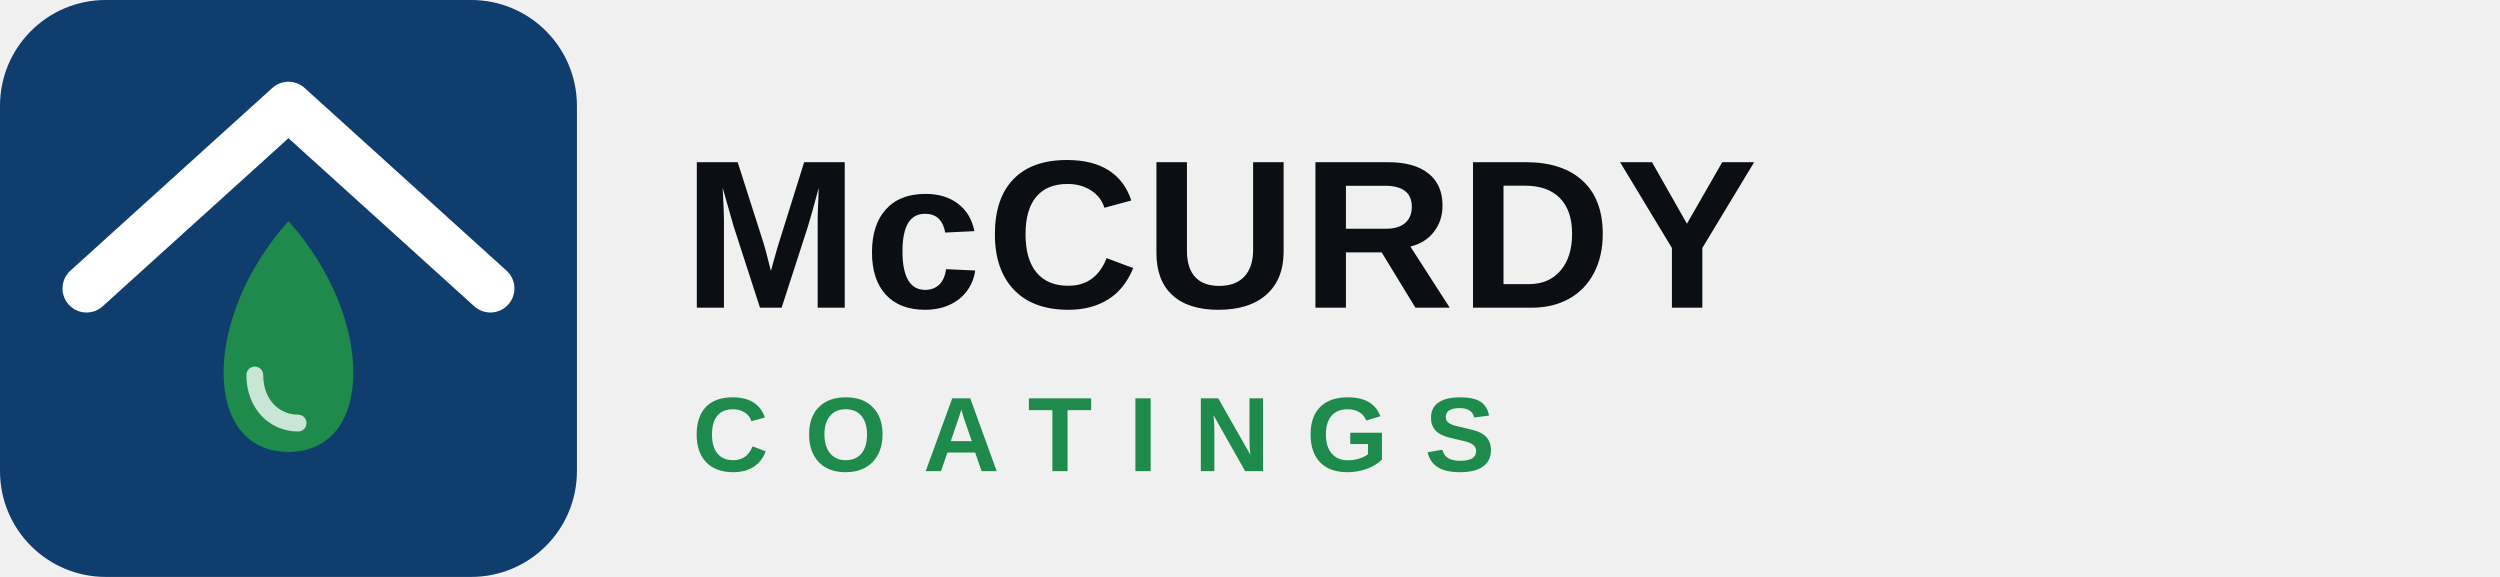
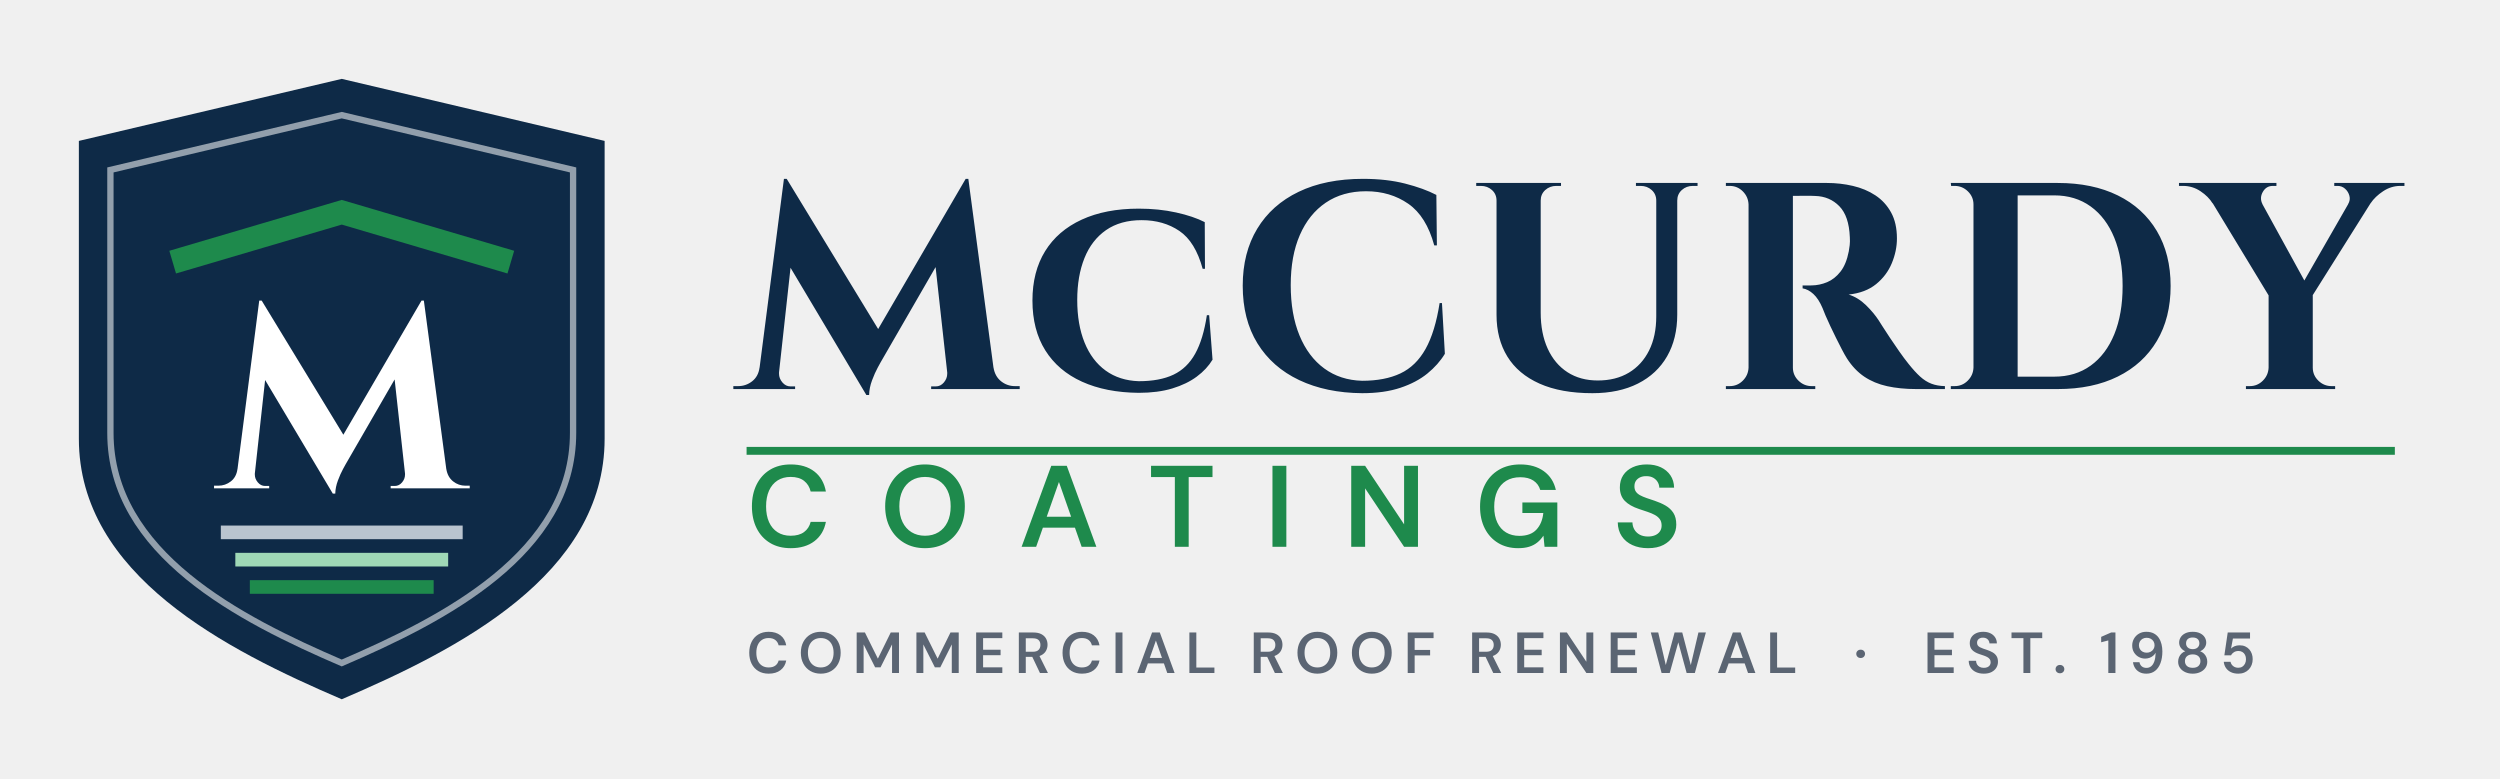
- <svg xmlns="http://www.w3.org/2000/svg" viewBox="0 0 520 120" role="img" aria-label="McCurdy Coatings">
-   <rect width="120" height="120" rx="22" fill="#0F3D6E" />
-   <path d="M18 60 L60 22 L102 60" fill="none" stroke="#FFFFFF" stroke-width="10" stroke-linecap="round" stroke-linejoin="round" />
-   <path d="M60 46 C78 66 78 94 60 94 C42 94 42 66 60 46 Z" fill="#1E8A4C" />
-   <path d="M53 78 C53 84 57 88 62 88" fill="none" stroke="#E8F5EE" stroke-width="3.5" stroke-linecap="round" opacity=".85" />
-   <text x="142" y="64" font-family="Archivo, 'Arial Black', Arial, sans-serif" font-size="44" font-weight="800" fill="#0B0F14" letter-spacing="1">McCURDY</text>
-   <text x="144" y="98" font-family="Archivo, 'Arial Black', Arial, sans-serif" font-size="22" font-weight="600" fill="#1E8A4C" letter-spacing="7.5">COATINGS</text>
+ <svg xmlns="http://www.w3.org/2000/svg" viewBox="0 0 951 296" width="951" height="296" role="img" aria-label="McCurdy Coatings">
+   <g transform="translate(30,30)">
+     <path d="M0,23.6 L100.0,0 L200,23.6 L200,136.88 C200,188.8 144.0,217.12 100.0,236.0 C56,217.12 0,188.8 0,136.88 Z" fill="#0E2A47" />
+     <path d="M12.0,34.64 L100.0,13.8 L188.0,34.64 L188.0,134.672 C188.0,180.52 138.72,205.528 100.0,222.2 C61.28,205.528 12.0,180.52 12.0,134.672 Z" fill="none" stroke="#FFFFFF" stroke-opacity="0.55" stroke-width="2.40" />
+     <path d="M40.0,68.44 L100.0,50.74 L160.0,68.44" fill="none" stroke="#1E8A4C" stroke-width="9.00" stroke-linecap="square" stroke-linejoin="miter" />
+     <path d="M130.336 84.36 131.136 95.249 101.421 146.717Q101.421 146.717 100.459 148.478Q99.496 150.239 98.545 152.771Q97.593 155.303 97.536 157.767H96.596L92.647 149.039ZM62.522 148.46V155.76H51.422V154.76Q51.522 154.76 52.272 154.76Q53.022 154.76 53.022 154.76Q55.722 154.76 57.822 153.11Q59.922 151.46 60.322 148.46ZM66.939 150.06Q66.939 150.16 66.939 150.26Q66.939 150.36 66.939 150.56Q66.939 152.16 68.089 153.51Q69.239 154.86 70.839 154.86H72.4V155.76H66.239V150.06ZM68.611 84.36H69.55L73.068 94.388L66.318 155.76H59.4ZM69.55 84.36 102.236 138.039 96.596 157.767 66.982 108.067ZM131.236 84.36 140.746 155.76H124.689L119.614 109.792L130.336 84.36ZM137.625 148.46H139.786Q140.286 151.46 142.355 153.11Q144.425 154.76 147.086 154.76Q147.086 154.76 147.855 154.76Q148.625 154.76 148.686 154.76V155.76H137.625ZM124.068 150.06H124.768V155.76H118.607V154.86H120.168Q121.807 154.86 122.938 153.51Q124.068 152.16 124.068 150.56Q124.068 150.36 124.068 150.26Q124.068 150.16 124.068 150.06Z" fill="#FFFFFF" />
+     <rect x="54.00" y="169.92" width="92.00" height="5.19" fill="#B9C4CF" />
+     <rect x="59.52" y="180.30" width="80.96" height="5.19" fill="#9FD8B6" />
+     <rect x="65.04" y="190.69" width="69.92" height="5.19" fill="#1E8A4C" />
+     <path d="M337.344 38.032 338.24 50.228 304.96 107.872Q304.96 107.872 303.882 109.844Q302.804 111.816 301.738 114.652Q300.672 117.488 300.608 120.248H299.556L295.132 110.472ZM261.392 109.824V118.0H248.96V116.88Q249.072 116.88 249.912 116.88Q250.752 116.88 250.752 116.88Q253.776 116.88 256.128 115.032Q258.48 113.184 258.928 109.824ZM266.34 111.616Q266.34 111.728 266.34 111.84Q266.34 111.952 266.34 112.176Q266.34 113.968 267.628 115.48Q268.916 116.992 270.708 116.992H272.456V118.0H265.556V111.616ZM268.212 38.032H269.264L273.204 49.264L265.644 118.0H257.896ZM269.264 38.032 305.872 98.152 299.556 120.248 266.388 64.583ZM338.352 38.032 349.004 118.0H331.02L325.336 66.515L337.344 38.032ZM345.508 109.824H347.928Q348.488 113.184 350.806 115.032Q353.124 116.88 356.104 116.88Q356.104 116.88 356.966 116.88Q357.828 116.88 357.896 116.88V118.0H345.508ZM330.324 111.616H331.108V118.0H324.208V116.992H325.956Q327.792 116.992 329.058 115.48Q330.324 113.968 330.324 112.176Q330.324 111.952 330.324 111.84Q330.324 111.728 330.324 111.616Z M429.964 89.912 431.248 106.82Q429.084 110.416 425.264 113.256Q421.444 116.096 415.95 117.764Q410.456 119.432 403.168 119.432Q390.7 119.32 381.608 115.2Q372.516 111.08 367.628 103.274Q362.74 95.468 362.74 84.332Q362.74 73.356 367.56 65.55Q372.38 57.744 381.472 53.556Q390.564 49.368 403.168 49.368Q410.792 49.368 417.372 50.82Q423.952 52.272 428.288 54.5L428.372 72.264H427.5Q424.696 61.96 418.642 57.854Q412.588 53.748 404.28 53.748Q396.18 53.748 390.726 57.544Q385.272 61.34 382.526 68.18Q379.78 75.02 379.78 84.128Q379.78 93.42 382.56 100.294Q385.34 107.168 390.578 110.964Q395.816 114.76 403.168 115.008Q411.16 115.008 416.372 112.536Q421.584 110.064 424.65 104.546Q427.716 99.028 429.092 89.912Z M518.524 85.296 519.628 104.58Q517.124 108.716 512.972 112.094Q508.82 115.472 502.692 117.52Q496.564 119.568 488.156 119.568Q474.468 119.456 464.206 114.586Q453.944 109.716 448.338 100.622Q442.732 91.528 442.732 78.688Q442.732 66.14 448.248 57.012Q453.764 47.884 464.014 42.958Q474.264 38.032 488.488 38.032Q497.456 38.032 504.528 39.842Q511.6 41.652 516.392 44.152L516.592 63.344H515.584Q512.576 52.264 505.708 47.508Q498.84 42.752 489.644 42.752Q480.74 42.752 474.332 47.094Q467.924 51.436 464.458 59.406Q460.992 67.376 460.992 78.44Q460.992 89.504 464.322 97.598Q467.652 105.692 473.744 110.158Q479.836 114.624 488.156 114.848Q496.788 114.848 502.714 112.05Q508.64 109.252 512.28 102.748Q515.92 96.244 517.628 85.296Z M556.08 39.6V88.88Q556.08 96.808 558.742 102.628Q561.404 108.448 566.27 111.592Q571.136 114.736 577.784 114.736Q584.676 114.736 589.63 111.76Q594.584 108.784 597.312 103.322Q600.04 97.86 600.04 90.336V39.6H608.024V89.656Q608.024 98.8 604.17 105.522Q600.316 112.244 593.076 115.906Q585.836 119.568 575.744 119.568Q563.796 119.568 555.64 115.928Q547.484 112.288 543.382 105.6Q539.28 98.912 539.28 89.768V39.6ZM539.616 39.6V46.32H539.28Q539.28 43.856 537.544 42.288Q535.808 40.72 533.344 40.72Q533.344 40.72 532.448 40.72Q531.552 40.72 531.552 40.72V39.6ZM563.808 39.6V40.72Q563.808 40.72 562.912 40.72Q562.016 40.72 562.016 40.72Q559.552 40.72 557.816 42.288Q556.08 43.856 556.08 46.32H555.856V39.6ZM600.376 39.6V46.32H600.04Q600.04 43.856 598.304 42.288Q596.568 40.72 594.104 40.72Q594.104 40.72 593.208 40.72Q592.312 40.72 592.312 40.72V39.6ZM615.752 39.6V40.72Q615.752 40.72 614.856 40.72Q613.96 40.72 613.96 40.72Q611.496 40.72 609.76 42.288Q608.024 43.856 608.024 46.32H607.8V39.6Z M650.56 39.6H664.992Q670.032 39.6 674.834 40.716Q679.636 41.832 683.388 44.304Q687.14 46.776 689.366 50.81Q691.592 54.844 691.592 60.724Q691.592 65.42 689.649 70.11Q687.707 74.8 683.667 78.084Q679.627 81.368 673.231 82.048Q676.835 83.172 679.823 86.09Q682.811 89.008 684.695 91.928Q684.831 92.132 685.969 93.942Q687.107 95.752 688.859 98.378Q690.611 101.004 692.487 103.688Q694.363 106.372 695.975 108.368Q698.419 111.444 700.455 113.28Q702.491 115.116 704.715 115.964Q706.939 116.812 709.848 116.88V118.0H698.928Q692.824 118.0 687.882 116.908Q682.94 115.816 679.174 113.282Q675.408 110.748 672.596 106.376Q671.716 104.976 670.646 102.916Q669.576 100.856 668.422 98.534Q667.268 96.212 666.238 94.014Q665.208 91.816 664.432 90.016Q663.656 88.216 663.296 87.2Q661.78 83.652 659.816 81.844Q657.852 80.036 655.712 79.696V78.576Q655.984 78.576 657.006 78.598Q658.028 78.62 659.132 78.576Q662.18 78.532 665.04 77.34Q667.9 76.148 670.108 73.344Q672.316 70.54 673.272 65.636Q673.472 64.608 673.628 63.236Q673.784 61.864 673.672 60.208Q673.356 52.184 669.672 48.43Q665.988 44.676 660.464 44.544Q658.892 44.456 657.05 44.478Q655.208 44.5 653.716 44.5Q652.224 44.5 651.68 44.5Q651.68 44.456 651.4 43.242Q651.12 42.028 650.84 40.814Q650.56 39.6 650.56 39.6ZM652.016 39.6V118.0H635.148V39.6ZM635.484 109.824V118.0H626.524V116.88Q626.66 116.88 627.286 116.88Q627.912 116.88 627.98 116.88Q630.892 116.88 632.964 114.808Q635.036 112.736 635.148 109.824ZM635.484 47.776H635.148Q635.036 44.864 632.964 42.792Q630.892 40.72 627.98 40.72Q627.912 40.72 627.286 40.72Q626.66 40.72 626.524 40.72V39.6H635.484ZM651.68 109.824H652.016Q652.016 112.736 654.144 114.808Q656.272 116.88 659.184 116.88Q659.32 116.88 659.89 116.88Q660.46 116.88 660.528 116.88V118.0H651.68Z M752.776 39.6Q765.984 39.6 775.612 44.336Q785.24 49.072 790.472 57.886Q795.704 66.7 795.704 78.8Q795.704 90.9 790.472 99.692Q785.24 108.484 775.612 113.242Q765.984 118.0 752.776 118.0H726.088L725.976 113.28Q729.24 113.28 732.77 113.28Q736.3 113.28 739.634 113.28Q742.968 113.28 745.634 113.28Q748.3 113.28 749.858 113.28Q751.416 113.28 751.416 113.28Q759.484 113.28 765.304 109.072Q771.124 104.864 774.284 97.14Q777.444 89.416 777.444 78.8Q777.444 68.184 774.284 60.46Q771.124 52.736 765.282 48.528Q759.44 44.32 751.416 44.32Q751.416 44.32 749.78 44.32Q748.144 44.32 745.344 44.32Q742.544 44.32 739.098 44.32Q735.652 44.32 731.954 44.32Q728.256 44.32 724.856 44.32V39.6ZM737.512 39.6V118.0H720.712V39.6ZM721.048 109.824V118.0H712.088V116.88Q712.088 116.88 712.816 116.88Q713.544 116.88 713.544 116.88Q716.456 116.88 718.528 114.808Q720.6 112.736 720.712 109.824ZM721.048 47.776H720.712Q720.712 44.864 718.584 42.792Q716.456 40.72 713.544 40.72Q713.544 40.72 712.872 40.72Q712.2 40.72 712.2 40.72L712.088 39.6H721.048Z M826.256 39.712 849.16 81.408 833.328 82.948 807.104 39.712ZM849.776 81.936V118.0H832.976V81.936ZM867.808 39.712H876.544L848.584 84.152L842.92 83.056ZM863.216 47.664Q864.156 46.096 863.713 44.472Q863.269 42.848 862.051 41.784Q860.832 40.72 859.281 40.72Q859.281 40.72 858.616 40.72Q857.952 40.72 857.952 40.72V39.6H884.652V40.72H883.084Q879.612 40.72 876.554 42.736Q873.496 44.752 871.772 47.328ZM830.648 47.664 811.652 47.328Q810.084 44.752 807.06 42.736Q804.036 40.72 800.452 40.72H798.884V39.6H835.956V40.72Q835.956 40.72 835.262 40.72Q834.568 40.72 834.568 40.72Q832.07 40.72 830.765 43.016Q829.46 45.312 830.648 47.664ZM833.268 109.824V118.0H824.352V116.88Q824.352 116.88 825.024 116.88Q825.696 116.88 825.808 116.88Q828.72 116.88 830.792 114.808Q832.864 112.736 832.976 109.824ZM849.44 109.824H849.776Q849.776 112.736 851.904 114.808Q854.032 116.88 856.944 116.88Q856.944 116.88 857.616 116.88Q858.288 116.88 858.288 116.88V118.0H849.44Z" fill="#0E2A47" />
+     <rect x="254" y="140" width="627.0" height="3" fill="#1E8A4C" />
+     <path d="M270.801 178.528Q266.23 178.528 262.917 176.526Q259.605 174.524 257.818 170.938Q256.031 167.352 256.031 162.636Q256.031 157.903 257.818 154.308Q259.605 150.712 262.917 148.692Q266.23 146.672 270.801 146.672Q276.313 146.672 279.796 149.371Q283.279 152.07 284.17 156.992H278.384Q277.774 154.405 275.864 152.913Q273.955 151.421 270.769 151.421Q267.871 151.421 265.769 152.775Q263.668 154.129 262.542 156.64Q261.417 159.15 261.417 162.636Q261.417 166.105 262.542 168.606Q263.668 171.107 265.769 172.452Q267.871 173.797 270.769 173.797Q273.955 173.797 275.857 172.394Q277.759 170.992 278.379 168.522H284.17Q283.282 173.202 279.798 175.865Q276.313 178.528 270.801 178.528Z M321.861 178.528Q317.386 178.528 313.978 176.517Q310.571 174.506 308.645 170.92Q306.719 167.334 306.719 162.6Q306.719 157.892 308.645 154.306Q310.571 150.72 313.978 148.696Q317.386 146.672 321.861 146.672Q326.392 146.672 329.809 148.696Q333.226 150.72 335.124 154.306Q337.022 157.892 337.022 162.6Q337.022 167.334 335.124 170.92Q333.226 174.506 329.809 176.517Q326.392 178.528 321.861 178.528ZM321.873 173.797Q324.832 173.797 327.029 172.443Q329.226 171.089 330.431 168.579Q331.635 166.068 331.635 162.6Q331.635 159.113 330.431 156.612Q329.226 154.111 327.029 152.77Q324.832 151.429 321.873 151.429Q318.93 151.429 316.734 152.77Q314.537 154.111 313.321 156.612Q312.105 159.113 312.105 162.6Q312.105 166.068 313.321 168.579Q314.537 171.089 316.734 172.443Q318.93 173.797 321.873 173.797Z M358.622 178.0 369.901 147.2H375.802L387.055 178.0H381.457L372.82 153.349L364.151 178.0ZM363.65 170.735 365.07 166.578H380.238L381.64 170.735Z M416.913 178.0V151.474H407.857V147.2H431.233V151.474H422.177V178.0Z M454.046 178.0V147.2H459.326V178.0Z M484.01 178.0V147.2H489.29L504.118 169.46V147.2H509.398V178.0H504.118L489.29 155.777V178.0Z M547.502 178.528Q543.154 178.528 539.888 176.553Q536.623 174.579 534.817 171.033Q533.011 167.487 533.011 162.753Q533.011 158.027 534.863 154.401Q536.715 150.775 540.161 148.723Q543.606 146.672 548.343 146.672Q553.714 146.672 557.268 149.24Q560.823 151.808 561.848 156.379H555.911Q555.257 154.117 553.324 152.826Q551.391 151.535 548.321 151.535Q545.206 151.535 542.972 152.898Q540.738 154.261 539.568 156.777Q538.397 159.292 538.397 162.771Q538.397 166.269 539.572 168.761Q540.747 171.253 542.907 172.548Q545.067 173.844 547.962 173.844Q552.271 173.844 554.478 171.441Q556.686 169.038 557.074 165.14H549.115V161.143H562.406V178.0H557.543L557.126 173.759Q556.117 175.29 554.787 176.362Q553.457 177.434 551.676 177.981Q549.895 178.528 547.502 178.528Z M596.909 178.528Q593.557 178.528 590.967 177.351Q588.377 176.173 586.913 173.973Q585.449 171.773 585.394 168.724H590.978Q591.014 170.236 591.723 171.454Q592.431 172.671 593.737 173.382Q595.043 174.093 596.891 174.093Q598.485 174.093 599.65 173.575Q600.814 173.057 601.447 172.115Q602.081 171.172 602.081 169.913Q602.081 168.464 601.399 167.508Q600.717 166.552 599.532 165.904Q598.348 165.256 596.809 164.74Q595.27 164.224 593.557 163.652Q589.902 162.443 588.049 160.51Q586.195 158.578 586.195 155.393Q586.195 152.703 587.48 150.756Q588.764 148.81 591.079 147.741Q593.393 146.672 596.422 146.672Q599.497 146.672 601.803 147.763Q604.108 148.854 605.44 150.832Q606.772 152.809 606.827 155.499H601.189Q601.171 154.387 600.593 153.392Q600.014 152.397 598.936 151.765Q597.859 151.133 596.326 151.133Q595.018 151.089 593.975 151.546Q592.932 152.004 592.334 152.867Q591.735 153.73 591.735 155.005Q591.735 156.228 592.3 157.033Q592.865 157.839 593.911 158.404Q594.958 158.969 596.358 159.452Q597.758 159.934 599.429 160.485Q601.727 161.251 603.593 162.329Q605.458 163.407 606.558 165.116Q607.657 166.824 607.657 169.566Q607.657 171.93 606.427 173.969Q605.197 176.009 602.818 177.269Q600.439 178.528 596.909 178.528Z" fill="#1E8A4C" />
+     <path d="M262.401 226.264Q260.115 226.264 258.459 225.263Q256.802 224.262 255.909 222.469Q255.015 220.676 255.015 218.318Q255.015 215.951 255.909 214.154Q256.802 212.356 258.459 211.346Q260.115 210.336 262.401 210.336Q265.156 210.336 266.898 211.686Q268.639 213.035 269.085 215.496H266.192Q265.887 214.203 264.932 213.457Q263.978 212.711 262.384 212.711Q260.936 212.711 259.885 213.388Q258.834 214.065 258.271 215.32Q257.709 216.575 257.709 218.318Q257.709 220.052 258.271 221.303Q258.834 222.554 259.885 223.226Q260.936 223.899 262.384 223.899Q263.978 223.899 264.929 223.197Q265.88 222.496 266.19 221.261H269.085Q268.641 223.601 266.899 224.933Q265.156 226.264 262.401 226.264Z M282.211 226.264Q279.973 226.264 278.269 225.258Q276.566 224.253 275.602 222.46Q274.639 220.667 274.639 218.3Q274.639 215.946 275.602 214.153Q276.566 212.36 278.269 211.348Q279.973 210.336 282.211 210.336Q284.476 210.336 286.185 211.348Q287.893 212.36 288.842 214.153Q289.791 215.946 289.791 218.3Q289.791 220.667 288.842 222.46Q287.893 224.253 286.185 225.258Q284.476 226.264 282.211 226.264ZM282.216 223.899Q283.696 223.899 284.794 223.222Q285.893 222.544 286.495 221.289Q287.098 220.034 287.098 218.3Q287.098 216.557 286.495 215.306Q285.893 214.056 284.794 213.385Q283.696 212.714 282.216 212.714Q280.745 212.714 279.647 213.385Q278.549 214.056 277.941 215.306Q277.333 216.557 277.333 218.3Q277.333 220.034 277.941 221.289Q278.549 222.544 279.647 223.222Q280.745 223.899 282.216 223.899Z M295.877 226.0V210.6H299.016L303.946 220.546L308.834 210.6H311.975V226.0H309.335V215.137L304.965 223.844H302.896L298.517 215.153V226.0Z M318.603 226.0V210.6H321.742L326.672 220.546L331.56 210.6H334.701V226.0H332.061V215.137L327.691 223.844H325.622L321.243 215.153V226.0Z M341.329 226.0V210.6H351.283V212.737H343.969V217.158H350.623V219.237H343.969V223.863H351.283V226.0Z M357.565 226.0V210.6H363.093Q364.933 210.6 366.127 211.228Q367.321 211.856 367.903 212.904Q368.485 213.952 368.485 215.256Q368.485 216.488 367.91 217.544Q367.336 218.601 366.133 219.24Q364.931 219.879 363.041 219.879H360.205V226.0ZM365.596 226.0 362.363 219.196H365.241L368.63 226.0ZM360.205 217.926H362.924Q364.393 217.926 365.086 217.209Q365.779 216.492 365.779 215.332Q365.779 214.178 365.099 213.493Q364.419 212.808 362.911 212.808H360.205Z M381.575 226.264Q379.289 226.264 377.633 225.263Q375.976 224.262 375.083 222.469Q374.189 220.676 374.189 218.318Q374.189 215.951 375.083 214.154Q375.976 212.356 377.633 211.346Q379.289 210.336 381.575 210.336Q384.33 210.336 386.072 211.686Q387.813 213.035 388.259 215.496H385.366Q385.061 214.203 384.106 213.457Q383.152 212.711 381.558 212.711Q380.11 212.711 379.059 213.388Q378.008 214.065 377.445 215.32Q376.883 216.575 376.883 218.318Q376.883 220.052 377.445 221.303Q378.008 222.554 379.059 223.226Q380.11 223.899 381.558 223.899Q383.152 223.899 384.103 223.197Q385.054 222.496 385.364 221.261H388.259Q387.815 223.601 386.073 224.933Q384.33 226.264 381.575 226.264Z M394.349 226.0V210.6H396.989V226.0Z M402.605 226.0 408.244 210.6H411.195L416.821 226.0H414.023L409.704 213.675L405.369 226.0ZM405.119 222.368 405.829 220.289H413.413L414.114 222.368Z M422.443 226.0V210.6H425.083V223.934H431.964V226.0Z  M446.929 226.0V210.6H452.457Q454.297 210.6 455.491 211.228Q456.685 211.856 457.267 212.904Q457.849 213.952 457.849 215.256Q457.849 216.488 457.274 217.544Q456.7 218.601 455.497 219.24Q454.295 219.879 452.405 219.879H449.569V226.0ZM454.96 226.0 451.727 219.196H454.605L457.994 226.0ZM449.569 217.926H452.288Q453.757 217.926 454.45 217.209Q455.143 216.492 455.143 215.332Q455.143 214.178 454.463 213.493Q453.783 212.808 452.275 212.808H449.569Z M471.125 226.264Q468.887 226.264 467.183 225.258Q465.48 224.253 464.516 222.46Q463.553 220.667 463.553 218.3Q463.553 215.946 464.516 214.153Q465.48 212.36 467.183 211.348Q468.887 210.336 471.125 210.336Q473.39 210.336 475.099 211.348Q476.807 212.36 477.756 214.153Q478.705 215.946 478.705 218.3Q478.705 220.667 477.756 222.46Q476.807 224.253 475.099 225.258Q473.39 226.264 471.125 226.264ZM471.13 223.899Q472.61 223.899 473.708 223.222Q474.807 222.544 475.409 221.289Q476.012 220.034 476.012 218.3Q476.012 216.557 475.409 215.306Q474.807 214.056 473.708 213.385Q472.61 212.714 471.13 212.714Q469.659 212.714 468.561 213.385Q467.463 214.056 466.855 215.306Q466.247 216.557 466.247 218.3Q466.247 220.034 466.855 221.289Q467.463 222.544 468.561 223.222Q469.659 223.899 471.13 223.899Z M491.827 226.264Q489.589 226.264 487.885 225.258Q486.182 224.253 485.218 222.46Q484.255 220.667 484.255 218.3Q484.255 215.946 485.218 214.153Q486.182 212.36 487.885 211.348Q489.589 210.336 491.827 210.336Q494.092 210.336 495.801 211.348Q497.509 212.36 498.458 214.153Q499.407 215.946 499.407 218.3Q499.407 220.667 498.458 222.46Q497.509 224.253 495.801 225.258Q494.092 226.264 491.827 226.264ZM491.832 223.899Q493.312 223.899 494.41 223.222Q495.509 222.544 496.111 221.289Q496.714 220.034 496.714 218.3Q496.714 216.557 496.111 215.306Q495.509 214.056 494.41 213.385Q493.312 212.714 491.832 212.714Q490.361 212.714 489.263 213.385Q488.165 214.056 487.557 215.306Q486.949 216.557 486.949 218.3Q486.949 220.034 487.557 221.289Q488.165 222.544 489.263 223.222Q490.361 223.899 491.832 223.899Z M505.493 226.0V210.6H515.33V212.737H508.133V217.239H514.016V219.326H508.133V226.0Z  M530.001 226.0V210.6H535.529Q537.369 210.6 538.563 211.228Q539.757 211.856 540.339 212.904Q540.921 213.952 540.921 215.256Q540.921 216.488 540.346 217.544Q539.772 218.601 538.569 219.24Q537.367 219.879 535.477 219.879H532.641V226.0ZM538.032 226.0 534.799 219.196H537.677L541.066 226.0ZM532.641 217.926H535.36Q536.829 217.926 537.522 217.209Q538.215 216.492 538.215 215.332Q538.215 214.178 537.535 213.493Q536.855 212.808 535.347 212.808H532.641Z M547.161 226.0V210.6H557.115V212.737H549.801V217.158H556.455V219.237H549.801V223.863H557.115V226.0Z M563.397 226.0V210.6H566.037L573.451 221.73V210.6H576.091V226.0H573.451L566.037 214.888V226.0Z M582.713 226.0V210.6H592.667V212.737H585.353V217.158H592.007V219.237H585.353V223.863H592.667V226.0Z M602.066 226.0 597.97 210.6H600.796L603.663 222.981L607.016 210.6H609.93L613.176 222.997L616.078 210.6H618.914L614.72 226.0H611.597L608.424 214.336L605.163 226.0Z M623.529 226.0 629.168 210.6H632.119L637.745 226.0H634.947L630.628 213.675L626.293 226.0ZM626.043 222.368 626.753 220.289H634.337L635.038 222.368Z M643.367 226.0V210.6H646.007V223.934H652.888V226.0Z   M677.8 220.304Q677.062 220.304 676.594 219.845Q676.127 219.386 676.127 218.731Q676.127 218.044 676.594 217.592Q677.062 217.14 677.8 217.14Q678.535 217.14 678.995 217.592Q679.455 218.044 679.455 218.731Q679.455 219.386 678.995 219.845Q678.535 220.304 677.8 220.304Z   M703.229 226.0V210.6H713.183V212.737H705.869V217.158H712.523V219.237H705.869V223.863H713.183V226.0Z M724.654 226.264Q722.979 226.264 721.684 225.675Q720.389 225.087 719.657 223.987Q718.925 222.887 718.897 221.362H721.689Q721.707 222.118 722.061 222.727Q722.416 223.336 723.069 223.691Q723.721 224.047 724.645 224.047Q725.443 224.047 726.025 223.787Q726.607 223.528 726.924 223.057Q727.24 222.586 727.24 221.957Q727.24 221.232 726.899 220.754Q726.558 220.276 725.966 219.952Q725.374 219.628 724.604 219.37Q723.835 219.112 722.979 218.826Q721.151 218.222 720.224 217.255Q719.298 216.289 719.298 214.697Q719.298 213.352 719.94 212.378Q720.582 211.405 721.739 210.87Q722.897 210.336 724.411 210.336Q725.949 210.336 727.101 210.881Q728.254 211.427 728.92 212.416Q729.586 213.405 729.613 214.75H726.794Q726.785 214.194 726.496 213.696Q726.207 213.198 725.668 212.882Q725.129 212.566 724.363 212.566Q723.709 212.544 723.188 212.773Q722.666 213.002 722.367 213.433Q722.068 213.865 722.068 214.502Q722.068 215.114 722.35 215.517Q722.633 215.919 723.156 216.202Q723.679 216.485 724.379 216.726Q725.079 216.967 725.914 217.242Q727.064 217.626 727.996 218.165Q728.929 218.704 729.479 219.558Q730.028 220.412 730.028 221.783Q730.028 222.965 729.414 223.985Q728.799 225.005 727.609 225.634Q726.42 226.264 724.654 226.264Z M739.706 226.0V212.737H735.178V210.6H746.866V212.737H742.338V226.0Z M753.612 226.11Q752.874 226.11 752.406 225.651Q751.939 225.193 751.939 224.537Q751.939 223.864 752.406 223.405Q752.874 222.947 753.612 222.947Q754.347 222.947 754.807 223.405Q755.267 223.864 755.267 224.537Q755.267 225.193 754.807 225.651Q754.347 226.11 753.612 226.11Z  M772.002 226.0V213.615L769.288 214.324V212.262L773.071 210.6H774.716V226.0Z M786.495 226.264Q784.935 226.264 783.84 225.657Q782.745 225.049 782.134 224.05Q781.524 223.051 781.398 221.902H783.851Q784.056 222.943 784.749 223.504Q785.441 224.066 786.526 224.066Q787.54 224.066 788.292 223.464Q789.044 222.862 789.489 221.638Q789.934 220.415 789.992 218.574Q789.995 218.51 789.995 218.45Q789.995 218.39 789.995 218.329Q789.666 218.946 789.065 219.446Q788.465 219.947 787.684 220.238Q786.904 220.529 785.998 220.529Q784.726 220.529 783.599 219.917Q782.471 219.306 781.78 218.186Q781.089 217.066 781.089 215.542Q781.089 214.162 781.755 212.974Q782.421 211.786 783.628 211.061Q784.836 210.336 786.432 210.336Q788.16 210.336 789.336 210.973Q790.513 211.61 791.22 212.678Q791.926 213.746 792.246 215.07Q792.566 216.394 792.566 217.766Q792.566 220.323 791.852 222.236Q791.138 224.15 789.782 225.207Q788.426 226.264 786.495 226.264ZM786.609 218.286Q787.459 218.286 788.132 217.915Q788.804 217.544 789.199 216.9Q789.595 216.257 789.595 215.46Q789.595 214.623 789.199 213.976Q788.804 213.33 788.127 212.97Q787.45 212.61 786.591 212.61Q785.747 212.61 785.08 212.977Q784.412 213.343 784.032 213.976Q783.651 214.61 783.651 215.445Q783.651 216.3 784.033 216.938Q784.415 217.575 785.086 217.931Q785.757 218.286 786.609 218.286Z M804.104 226.264Q802.548 226.264 801.295 225.698Q800.043 225.133 799.303 224.109Q798.564 223.085 798.564 221.72Q798.564 220.783 798.897 219.996Q799.231 219.21 799.84 218.618Q800.448 218.027 801.266 217.739Q800.196 217.272 799.572 216.398Q798.947 215.524 798.947 214.446Q798.947 213.339 799.542 212.406Q800.137 211.472 801.285 210.904Q802.433 210.336 804.104 210.336Q805.779 210.336 806.924 210.904Q808.069 211.472 808.659 212.406Q809.249 213.339 809.249 214.446Q809.249 215.506 808.621 216.394Q807.994 217.281 806.933 217.739Q807.77 218.036 808.374 218.627Q808.977 219.219 809.311 220.001Q809.645 220.783 809.645 221.72Q809.645 223.085 808.905 224.109Q808.166 225.133 806.914 225.698Q805.663 226.264 804.104 226.264ZM804.104 224.035Q805.568 224.035 806.304 223.328Q807.041 222.62 807.041 221.519Q807.041 220.287 806.255 219.608Q805.468 218.929 804.104 218.929Q802.74 218.929 801.945 219.608Q801.149 220.287 801.149 221.519Q801.149 222.62 801.899 223.328Q802.649 224.035 804.104 224.035ZM804.104 216.934Q805.292 216.934 805.967 216.312Q806.641 215.691 806.641 214.729Q806.641 213.659 805.973 213.081Q805.305 212.503 804.104 212.503Q802.913 212.503 802.245 213.081Q801.577 213.659 801.577 214.738Q801.577 215.7 802.246 216.317Q802.916 216.934 804.104 216.934Z M821.466 226.264Q819.811 226.264 818.612 225.676Q817.413 225.087 816.732 224.07Q816.05 223.052 815.923 221.757H818.501Q818.693 222.729 819.487 223.372Q820.281 224.015 821.479 224.015Q822.359 224.015 823.008 223.587Q823.656 223.159 824.016 222.42Q824.376 221.682 824.376 220.768Q824.376 219.809 824.012 219.108Q823.647 218.407 823.006 218.022Q822.366 217.636 821.528 217.636Q820.506 217.636 819.765 218.113Q819.025 218.59 818.694 219.295H816.146L817.425 210.6H825.915V212.907H819.401L818.693 216.709Q819.197 216.167 820.04 215.82Q820.883 215.473 821.954 215.473Q823.165 215.473 824.088 215.895Q825.011 216.318 825.645 217.05Q826.279 217.783 826.601 218.733Q826.923 219.683 826.923 220.737Q826.923 221.926 826.533 222.934Q826.143 223.941 825.422 224.688Q824.702 225.436 823.699 225.85Q822.697 226.264 821.466 226.264Z" fill="#5B6573" />
+   </g>
</svg>
